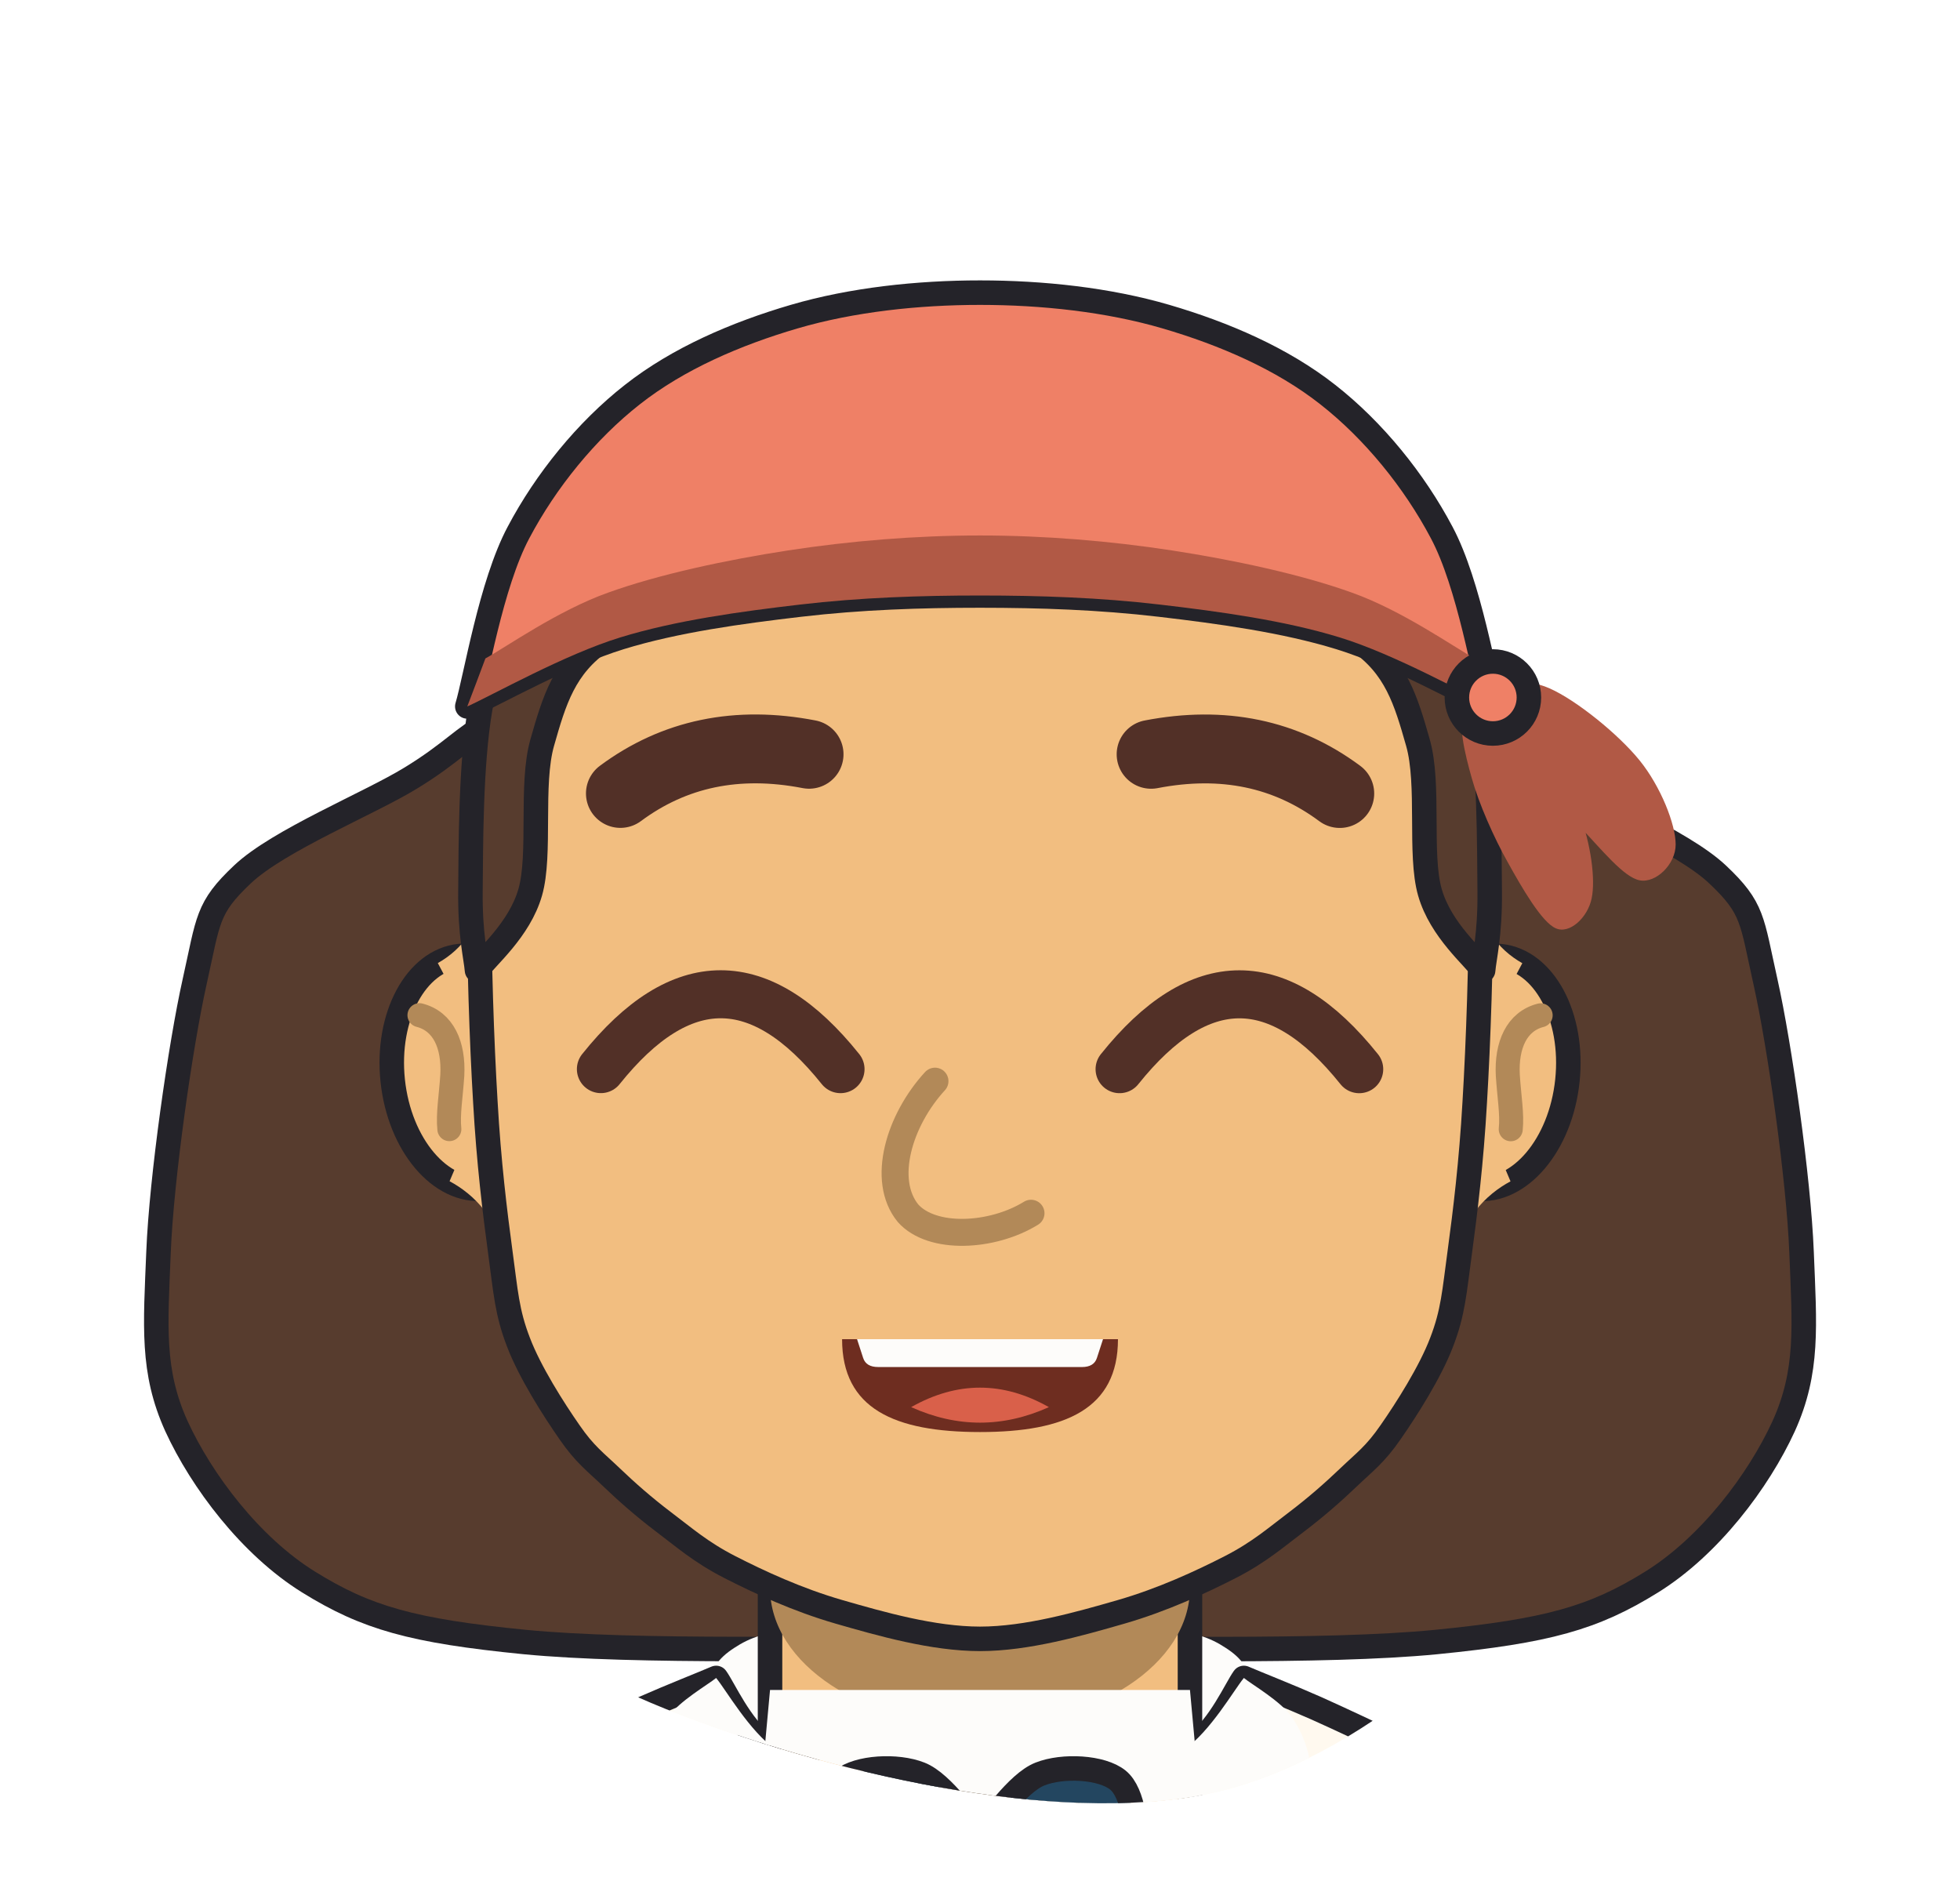
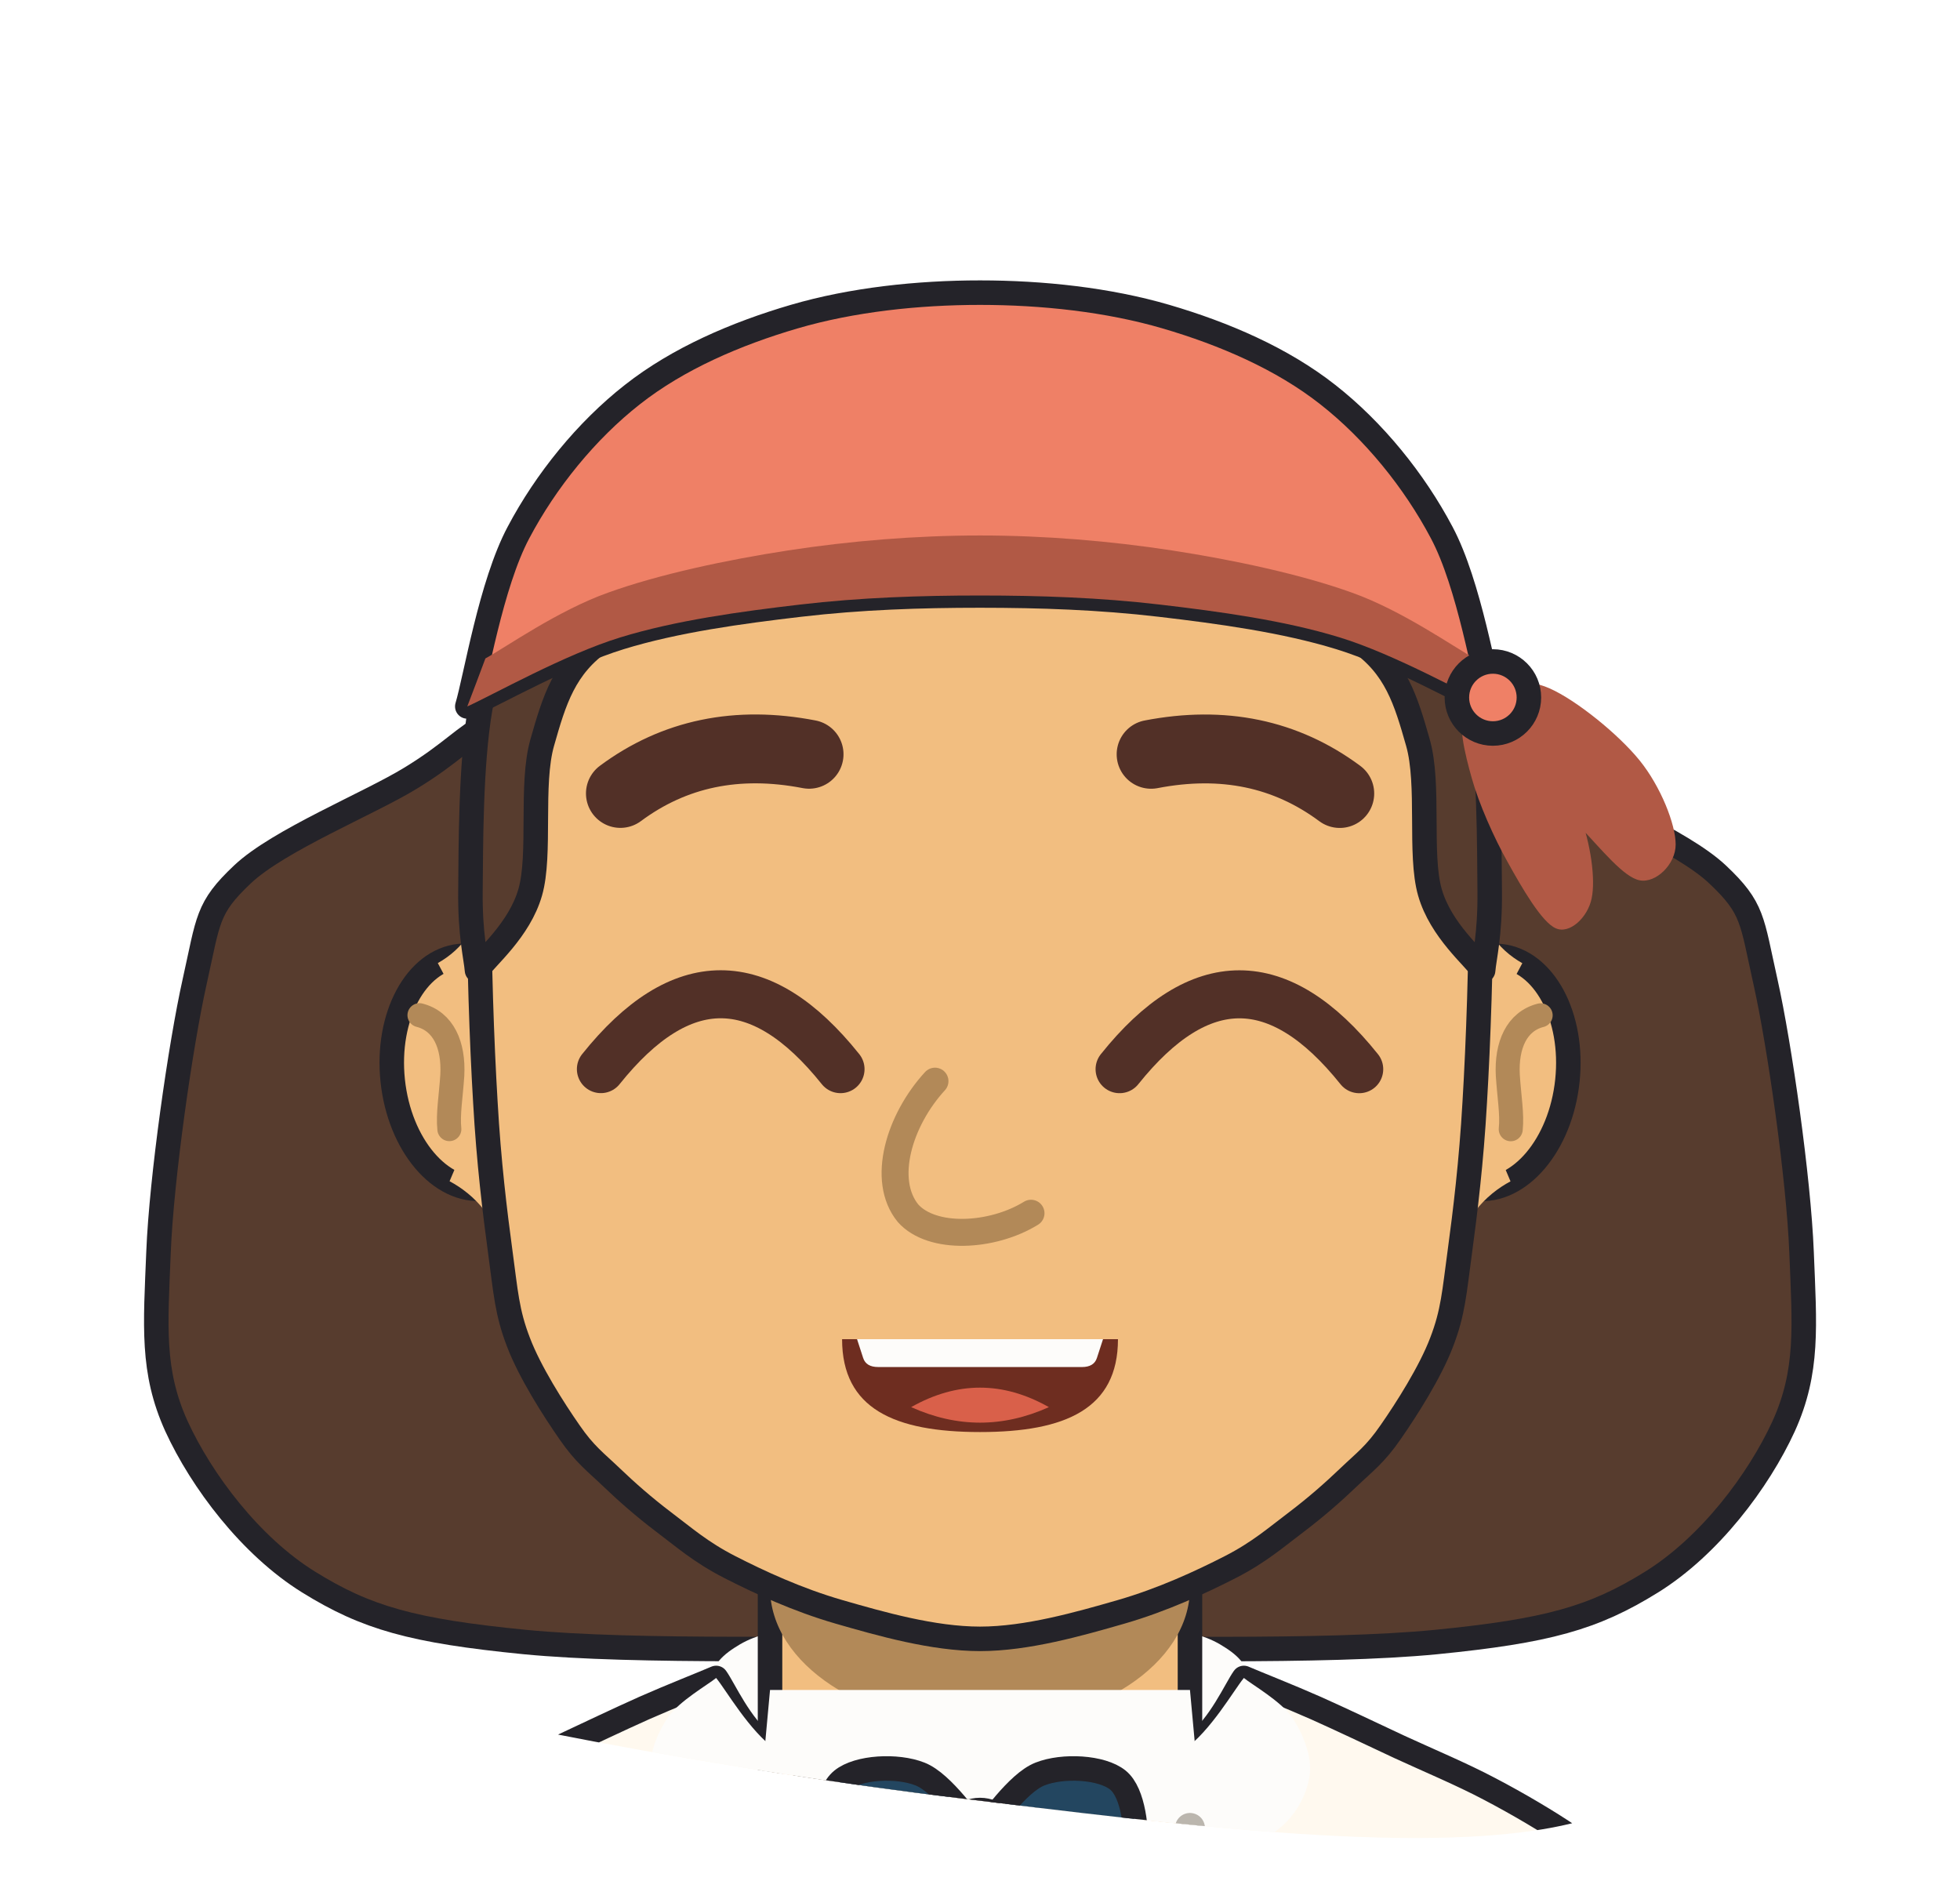
<svg xmlns="http://www.w3.org/2000/svg" viewBox="0 0 320 310" width="320" height="310">
  <defs>
    <clipPath id="cd21b">
      <rect x="-4000" y="-4000" width="9000" height="9000" />
    </clipPath>
    <clipPath id="cd21cr">
-       <path d="M828.02 629.68C820.45 676.65 807.40 735.10 769.56 780.51C731.73 825.91 668.84 888.02 600.99 902.11C532.88 916.20 432.67 892.98 361.43 864.79C290.46 836.35 214.78 779.72 174.07 732.49C133.36 685.52 113.01 625.50 117.71 581.92C122.40 538.34 158.15 500.50 201.99 471.28C245.83 441.79 312.64 414.39 380.48 405.78C448.33 396.91 536.27 402.91 608.82 418.57C681.36 433.96 778.96 463.97 815.49 499.20C852.02 534.43 835.58 582.97 828.02 629.68Z" />
+       <path d="M892.96 645.18C885.15 697.16 881.65 760.19 860.37 804.90C838.82 849.88 825.63 898.09 763.95 914.52C702.27 930.95 585.65 915.59 490.03 904.01C394.15 892.43 257.87 868.46 189.73 845.84C121.58 823.21 102.19 809.48 81.45 768.27C60.45 726.79 61.52 650.57 65.02 597.78C68.53 544.99 74.99 485.20 102.19 451.53C129.66 418.13 161.98 408.17 228.24 396.32C294.77 384.47 409.77 374.50 500.54 380.69C591.30 386.89 704.96 415.17 772.84 434.02C840.44 452.88 886.76 459.34 906.70 494.62C926.90 529.91 900.77 593.47 892.96 645.18Z" />
      <path d="M-473.50 -700.97L1473.50 -700.97L1473.50 664.63L-473.50 664.63Z" />
    </clipPath>
    <clipPath id="cd21s">
      <path d="M500 905.2C508.8 904.1 537.1 902.8 552.9 898.6C568.8 894.4 584.7 888 595.3 880.1C605.9 872.1 613 855.8 616.5 850.9C621.8 853.2 636.8 859.1 648.3 864.2C659.7 869.3 672.5 875.4 685.3 881.4C698.1 887.3 712.5 893.3 725 899.9C737.6 906.5 750.8 914.3 760.8 921.1C770.7 927.9 778 934.3 784.6 941C791.2 947.6 795.8 954.2 800.5 960.8C805.1 967.4 808.6 974.1 812.4 980.7C816.1 987.2 821.2 996.8 823 1000L177 1000C178.8 996.8 183.9 987.2 187.6 980.7C191.4 974.1 194.9 967.4 199.5 960.8C204.2 954.2 208.8 947.6 215.4 941C222 934.3 229.3 927.9 239.2 921.1C249.2 914.3 262.4 906.5 275 899.9C287.5 893.3 301.9 887.3 314.7 881.4C327.5 875.4 340.3 869.3 351.7 864.2C363.2 859.1 378.2 853.2 383.5 850.9C387 855.8 394.1 872.1 404.7 880.1C415.3 888 431.2 894.4 447.1 898.6C462.9 902.8 491.2 904.1 500 905.2Z" fill="#FFF9EF" stroke="#242329" stroke-width="10.82" stroke-linejoin="round" stroke-linecap="round" transform="translate(500 1014) scale(0.86) translate(-500 -1000)" />
      <path d="M407.3 856.2L592.7 856.2L605.9 1000L394.1 1000Z" fill="#FDFCFA" transform="translate(500 1014) scale(0.86) translate(-500 -1000)" />
      <path d="M494.7 907.9C488.1 906.8 469.1 905.4 455 901.2C440.9 897.1 421.9 891.1 410 882.7C398.1 874.3 387.9 856.2 383.5 850.9C380 853.8 367.2 861.1 362.3 868.2C357.5 875.2 353.5 885.1 354.4 893.3C355.3 901.5 360.1 911 367.6 917.1C375.1 923.3 386.2 928.2 399.4 930.4C412.6 932.6 433.4 932.1 447.1 930.4C460.7 928.6 473.5 923.5 481.5 919.8C489.4 916 492.5 909.9 494.7 907.9ZM505.3 907.9C511.9 906.8 530.9 905.4 545 901.2C559.1 897.1 578.1 891.1 590 882.7C601.9 874.3 612.1 856.2 616.5 850.9C620 853.8 632.8 861.1 637.7 868.2C642.5 875.2 646.5 885.1 645.6 893.3C644.7 901.5 639.9 911 632.4 917.1C624.9 923.3 613.8 928.2 600.6 930.4C587.4 932.6 566.6 932.1 552.9 930.4C539.3 928.6 526.5 923.5 518.5 919.8C510.6 916 507.5 909.9 505.3 907.9Z" fill="#FDFCFA" transform="translate(500 1014) scale(0.86) translate(-500 -1000)" />
      <path d="M407.3 917.1L394.1 993.4M592.7 917.1L605.9 993.4" fill="none" stroke="#BBB6AE" stroke-width="13.2" stroke-linecap="round" stroke-linejoin="round" transform="translate(500 1014) scale(0.86) translate(-500 -1000)" />
      <path d="M494.7 927.7L478.8 986M505.3 927.7L521.2 986" fill="none" stroke="#242329" stroke-width="20.55" stroke-linecap="round" stroke-linejoin="round" transform="translate(500 1014) scale(0.86) translate(-500 -1000)" />
      <path d="M494.7 927.7L478.8 986M505.3 927.7L521.2 986" fill="none" stroke="#234660" stroke-width="11.9" stroke-linecap="round" stroke-linejoin="round" transform="translate(500 1014) scale(0.86) translate(-500 -1000)" />
      <path d="M500 919.8C495.6 915.4 483.7 897.3 473.5 893.3C463.4 889.3 446.2 890.2 439.1 896C432.1 901.7 430.7 918.5 431.2 927.7C431.6 937 434.7 948 441.8 951.5C448.8 955.1 463.8 954.2 473.5 948.9C483.2 943.6 495.6 924.6 500 919.8ZM500 919.8C504.4 915.4 516.3 897.3 526.5 893.3C536.6 889.3 553.8 890.2 560.9 896C567.9 901.7 569.3 918.5 568.8 927.7C568.4 937 565.3 948 558.2 951.5C551.2 955.1 536.2 954.2 526.5 948.9C516.8 943.6 504.4 924.6 500 919.8Z" fill="#234660" stroke="#242329" stroke-width="10.82" stroke-linejoin="round" stroke-linecap="round" transform="translate(500 1014) scale(0.86) translate(-500 -1000)" />
    </clipPath>
    <clipPath id="cd21eL">
      <ellipse cx="385.5" cy="569" rx="59.6" ry="60.9" />
    </clipPath>
    <clipPath id="cd21eR">
      <ellipse cx="614.5" cy="569" rx="59.6" ry="60.9" />
    </clipPath>
    <filter id="cd21bl" x="-60%" y="-90%" width="220%" height="280%">
      <feGaussianBlur stdDeviation="15" />
    </filter>
    <clipPath id="cd21eo">
      <path d="M-1000 -1000H2000V2000H-1000Z" />
    </clipPath>
    <clipPath id="cd21ck">
      <ellipse cx="385.5" cy="561.1" rx="66.5" ry="65.2" />
      <ellipse cx="385.5" cy="569" rx="62.6" ry="63.9" />
      <ellipse cx="614.5" cy="561.1" rx="66.5" ry="65.2" />
      <ellipse cx="614.5" cy="569" rx="62.6" ry="63.9" />
    </clipPath>
  </defs>
  <g transform="translate(-55 -107) scale(0.43)">
    <g clip-path="url(#cd21b)">
      <g transform="translate(500 1014) scale(0.86) translate(-500 -1000)">
        <g transform="matrix(1 0.0001 -0.0001 1 0.08335 0.01754)">
          <path fill="#573C2E" data-o="f" d="M688 422.1C692.8 423.4 706.5 424.7 717.1 430C727.7 435.3 733.4 442.8 751.5 453.8C769.6 464.9 809.7 481.2 825.6 496.2C841.5 511.2 840.6 516.1 846.8 543.8C853 571.6 861.4 630.3 862.7 663C864 695.6 865.8 715.5 854.8 739.8C843.7 764 822.1 792.7 796.5 808.6C770.9 824.5 750.6 830.2 701.2 835.1C651.8 839.9 567.1 837.7 500 837.7C432.9 837.7 348.2 839.9 298.8 835.1C249.4 830.2 229.1 824.5 203.5 808.6C177.9 792.7 156.3 764 145.2 739.8C134.2 715.5 136 695.6 137.3 663C138.6 630.3 147 571.6 153.2 543.8C159.4 516.1 158.5 511.2 174.4 496.2C190.3 481.2 230.4 464.9 248.5 453.8C266.6 442.8 272.3 435.3 282.9 430C293.5 424.7 307.2 423.4 312 422.1C374.7 422.1 625.3 422.1 688 422.1Z" stroke="#242329" stroke-width="10.82" stroke-linejoin="round" stroke-linecap="round" />
        </g>
        <g clip-path="url(#cd21cr)">
          <g transform="translate(0 0.06)">
            <path d="M500 824.5C525.6 824.5 558.7 826.2 576.8 828.4C594.9 830.7 601.5 833.1 608.5 837.7C615.6 842.3 619.6 847.4 619.1 856.2C618.7 865.1 625.8 880.5 605.9 890.7C586 900.8 535.3 917.1 500 917.1C464.7 917.1 414 900.8 394.1 890.7C374.2 880.5 381.3 865.1 380.9 856.2C380.4 847.4 384.4 842.3 391.5 837.7C398.5 833.1 405.1 830.7 423.2 828.4C441.3 826.2 474.4 824.5 500 824.5Z" fill="#FDFCFA" />
          </g>
        </g>
        <g clip-path="url(#cd21cr)">
          <g transform="translate(0 0.06)">
            <path d="M407.3 768.9L407.3 935.7Q407.3 967.4 439.1 967.4L560.9 967.4Q592.7 967.4 592.7 935.7L592.7 768.9Z" fill="#F2BE80" stroke="#242329" stroke-width="10.82" stroke-linejoin="round" stroke-linecap="round" />
            <ellipse cx="500" cy="811.2" rx="92.7" ry="60.9" fill="#B28958" />
          </g>
        </g>
        <g transform="matrix(1 0.0001 -0.0001 1 0.08335 0.01754)">
          <ellipse cx="275.6" cy="583.6" rx="35.1" ry="51.6" transform="rotate(-6 275.6 583.6)" fill="#F2BE80" stroke="#242329" stroke-width="10.82" stroke-linejoin="round" stroke-linecap="round" />
          <ellipse cx="724.4" cy="583.6" rx="35.1" ry="51.6" transform="rotate(6 724.4 583.6)" fill="#F2BE80" stroke="#242329" stroke-width="10.82" stroke-linejoin="round" stroke-linecap="round" />
          <path d="M281.3 496.1C281.3 518.4 271 529.5 260.6 535.4L286.2 583.6ZM718.7 496.1C718.7 518.4 729 529.5 739.4 535.4L713.8 583.6ZM291.8 671C288.8 648.8 276.3 637.3 265.8 631.7L286.2 583.6ZM708.2 671C711.2 648.8 723.7 637.3 734.2 631.7L713.8 583.6Z" fill="#F2BE80" />
          <path d="M252.5 558.4C263.1 561.1 267.7 571.6 267 584.9C266.4 594.2 265 602.1 265.7 608.7M747.5 558.4C736.9 561.1 732.3 571.6 733 584.9C733.6 594.2 735 602.1 734.3 608.7" fill="none" stroke="#B28958" stroke-width="10.6" stroke-linecap="round" stroke-linejoin="round" />
        </g>
        <g transform="matrix(1 0.0001 -0.0001 1 0.08335 0.01754)">
          <path d="M500 255.3C526.5 255.3 554.7 258.6 579.4 265.9C604.1 273.2 628.8 284 648.3 299C667.7 314 684.4 334.9 695.9 355.9C707.4 376.8 712.9 400 717.1 424.7C721.3 449.4 720.8 475.5 721.1 504.1C721.3 532.8 720 570.3 718.4 596.8C716.9 623.3 714.2 645.3 711.8 663C709.4 680.6 708.9 689.5 703.8 702.7C698.8 715.9 688.2 732.5 681.3 742.4C674.5 752.3 669.8 755.6 662.8 762.3C655.9 768.9 648.4 775.5 639.7 782.1C630.9 788.7 623.4 795.4 610.5 802C597.6 808.6 580.6 816.5 562.2 821.8C543.8 827.1 520.7 833.7 500 833.7C479.3 833.7 456.2 827.1 437.8 821.8C419.4 816.5 402.4 808.6 389.5 802C376.6 795.4 369.1 788.7 360.3 782.1C351.6 775.5 344.1 768.9 337.2 762.3C330.2 755.6 325.5 752.3 318.7 742.4C311.8 732.5 301.2 715.9 296.2 702.7C291.1 689.5 290.6 680.6 288.2 663C285.8 645.3 283.1 623.3 281.6 596.8C280 570.3 278.7 532.8 278.9 504.1C279.2 475.5 278.7 449.4 282.9 424.7C287.1 400 292.6 376.8 304.1 355.9C315.6 334.9 332.3 314 351.7 299C371.2 284 395.9 273.2 420.6 265.9C445.3 258.6 473.5 255.3 500 255.3Z" fill="#F2BE80" data-sk="1" stroke="#242329" stroke-width="10.82" stroke-linejoin="round" stroke-linecap="round" />
        </g>
        <g clip-path="url(#cd21cr)">
          <g transform="translate(0 0.13)">
            <path d="M500 905.2C508.8 904.1 537.1 902.8 552.9 898.6C568.8 894.4 584.7 888 595.3 880.1C605.9 872.1 613 855.8 616.5 850.9C621.8 853.2 636.8 859.1 648.3 864.2C659.7 869.3 672.5 875.4 685.3 881.4C698.1 887.3 712.5 893.3 725 899.9C737.6 906.5 750.8 914.3 760.8 921.1C770.7 927.9 778 934.3 784.6 941C791.2 947.6 795.8 954.2 800.5 960.8C805.1 967.4 808.6 974.1 812.4 980.7C816.1 987.2 821.2 996.8 823 1000L177 1000C178.8 996.8 183.9 987.2 187.6 980.7C191.4 974.1 194.9 967.4 199.5 960.8C204.2 954.2 208.8 947.6 215.4 941C222 934.3 229.3 927.9 239.2 921.1C249.2 914.3 262.4 906.5 275 899.9C287.5 893.3 301.9 887.3 314.7 881.4C327.5 875.4 340.3 869.3 351.7 864.2C363.2 859.1 378.2 853.2 383.5 850.9C387 855.8 394.1 872.1 404.7 880.1C415.3 888 431.2 894.4 447.1 898.6C462.9 902.8 491.2 904.1 500 905.2Z" fill="#FFF9EF" stroke="#242329" stroke-width="10.82" stroke-linejoin="round" stroke-linecap="round" />
            <path d="M407.3 856.2L592.7 856.2L605.9 1000L394.1 1000Z" fill="#FDFCFA" />
            <path d="M494.7 907.9C488.1 906.8 469.1 905.4 455 901.2C440.9 897.1 421.9 891.1 410 882.7C398.1 874.3 387.9 856.2 383.5 850.9C380 853.8 367.2 861.1 362.3 868.2C357.5 875.2 353.5 885.1 354.4 893.3C355.3 901.5 360.1 911 367.6 917.1C375.1 923.3 386.2 928.2 399.4 930.4C412.6 932.6 433.4 932.1 447.1 930.4C460.7 928.6 473.5 923.5 481.5 919.8C489.4 916 492.5 909.9 494.7 907.9ZM505.3 907.9C511.9 906.8 530.9 905.4 545 901.2C559.1 897.1 578.1 891.1 590 882.7C601.9 874.3 612.1 856.2 616.5 850.9C620 853.8 632.8 861.1 637.7 868.2C642.5 875.2 646.5 885.1 645.6 893.3C644.7 901.5 639.9 911 632.4 917.1C624.9 923.3 613.8 928.2 600.6 930.4C587.4 932.6 566.6 932.1 552.9 930.4C539.3 928.6 526.5 923.5 518.5 919.8C510.6 916 507.5 909.9 505.3 907.9Z" fill="#FDFCFA" />
            <path d="M407.3 917.1L394.1 993.4M592.7 917.1L605.9 993.4" fill="none" stroke="#BBB6AE" stroke-width="13.2" stroke-linecap="round" stroke-linejoin="round" />
            <path d="M494.7 927.7L478.8 986M505.3 927.7L521.2 986" fill="none" stroke="#242329" stroke-width="20.55" stroke-linecap="round" stroke-linejoin="round" />
            <path d="M494.7 927.7L478.8 986M505.3 927.7L521.2 986" fill="none" stroke="#234660" stroke-width="11.9" stroke-linecap="round" stroke-linejoin="round" />
            <path d="M500 919.8C495.6 915.4 483.7 897.3 473.5 893.3C463.4 889.3 446.2 890.2 439.1 896C432.1 901.7 430.7 918.5 431.2 927.7C431.6 937 434.7 948 441.8 951.5C448.8 955.1 463.8 954.2 473.5 948.9C483.2 943.6 495.6 924.6 500 919.8ZM500 919.8C504.4 915.4 516.3 897.3 526.5 893.3C536.6 889.3 553.8 890.2 560.9 896C567.9 901.7 569.3 918.5 568.8 927.7C568.4 937 565.3 948 558.2 951.5C551.2 955.1 536.2 954.2 526.5 948.9C516.8 943.6 504.4 924.6 500 919.8Z" fill="#234660" stroke="#242329" stroke-width="10.82" stroke-linejoin="round" stroke-linecap="round" />
            <circle cx="500" cy="922.4" r="13.2" fill="#234660" stroke="#242329" stroke-width="10.82" stroke-linejoin="round" stroke-linecap="round" />
          </g>
        </g>
        <g transform="matrix(1 0.0001 -0.0001 1 0.08335 0.01754)">
          <path fill="#573C2E" data-o="f" d="M722.1 538.6C718.1 532.8 703.4 520.9 698.6 504.1C693.8 487.4 698.6 456.5 693.3 438C688 419.4 683.6 404.4 666.8 392.9C650 381.5 620.5 374 592.7 369.1C564.9 364.3 530.9 363.8 500 363.8C469.1 363.8 435.1 364.3 407.3 369.1C379.5 374 350 381.5 333.2 392.9C316.4 404.4 312 419.4 306.7 438C301.4 456.5 306.2 487.4 301.4 504.1C296.6 520.9 281.9 532.8 277.9 538.6C277.4 532.7 274.8 522.9 275 503.7C275.2 484.4 275 448 279.3 423C283.7 397.9 289.4 374.5 301.1 353.2C312.8 332 329.9 310.8 349.6 295.6C369.3 280.4 394.4 269.5 419.4 262.1C444.5 254.7 473.1 251.3 500 251.3C526.9 251.3 555.5 254.7 580.6 262.1C605.6 269.5 630.7 280.4 650.4 295.6C670.1 310.8 687.2 332 698.9 353.2C710.6 374.5 716.3 397.9 720.7 423C725 448 724.8 484.4 725 503.7C725.2 522.9 722.6 532.7 722.1 538.6Z" stroke="#242329" stroke-width="10.82" stroke-linejoin="round" stroke-linecap="round" />
        </g>
        <g transform="matrix(1 0.0001 -0.0001 1 0.08335 0.01754)">
          <g filter="url(#cd21bl)">
            <ellipse cx="330.6" cy="668.3" rx="35.7" ry="19.9" fill="#EE9865" opacity="0.000" transform="matrix(0.4 0 0 0.4 198.36 400.98)" />
          </g>
          <g filter="url(#cd21bl)">
            <ellipse cx="669.4" cy="668.3" rx="35.7" ry="19.9" fill="#EE9865" opacity="0.000" transform="matrix(0.4 0 0 0.4 401.64 400.98)" />
          </g>
        </g>
        <g transform="matrix(1 0.0001 -0.0001 1 0.08335 0.01754)">
          <g clip-path="url(#cd21eo)" display="none">
            <g>
              <ellipse cx="385.5" cy="561.1" rx="63.5" ry="62.2" fill="#523027" />
              <ellipse cx="385.5" cy="569" rx="59.6" ry="60.9" fill="#FDFCFA" />
              <g clip-path="url(#cd21eL)">
                <g transform="translate(0.00 0.00)">
                  <ellipse cx="397.4" cy="573.6" rx="38.4" ry="44.3" fill="#050404" />
                  <circle cx="381.5" cy="552.5" r="11.3" fill="#FDFCFA" />
                  <circle cx="416.6" cy="590.8" r="5.8" fill="#FDFCFA" />
                </g>
              </g>
            </g>
            <g>
              <ellipse cx="614.5" cy="561.1" rx="63.5" ry="62.2" fill="#523027" />
              <ellipse cx="614.5" cy="569" rx="59.6" ry="60.9" fill="#FDFCFA" />
              <g clip-path="url(#cd21eR)">
                <g transform="translate(0.00 0.00)">
                  <ellipse cx="602.6" cy="573.6" rx="38.4" ry="44.3" fill="#050404" />
                  <circle cx="586.7" cy="552.5" r="11.3" fill="#FDFCFA" />
                  <circle cx="621.8" cy="590.8" r="5.8" fill="#FDFCFA" />
                </g>
              </g>
            </g>
          </g>
          <g clip-path="url(#cd21ck)">
            <g>
              <path d="M312.7 618C312.7 669.6 458.3 669.6 458.3 618Q385.5 596.8 312.7 618ZM541.7 618C541.7 669.6 687.3 669.6 687.3 618Q614.5 596.8 541.7 618Z" fill="#F2BE80" display="none" />
            </g>
          </g>
          <path fill="none" stroke="#523027" stroke-linecap="round" stroke-linejoin="round" display="inline" d="M332.6 582.2Q385.5 516.1 438.4 582.2M561.6 582.2Q614.5 516.1 667.4 582.2" stroke-width="21.2" />
          <path fill="none" stroke="#523027" stroke-width="30.4" stroke-linecap="round" stroke-linejoin="round" d="M341.2 460.5Q376.9 434.0 424.5 443.2M658.8 460.5Q623.1 434.0 575.5 443.2" transform="translate(0 0.00)" />
          <g>
            <path d="M480.1 587.5C464.3 604.7 456.3 631.2 468.2 645.8C478.8 657.7 505.3 656.4 522.5 645.8" fill="none" stroke="#B28958" stroke-width="11.9" stroke-linecap="round" stroke-linejoin="round" />
          </g>
          <path fill="#6E2D20" stroke="#6E2D20" stroke-linejoin="round" stroke-linecap="round" d="M439.1 701.4C459.4 701.4 479.7 701.4 500.0 701.4C520.3 701.4 540.6 701.4 560.9 701.4C560.9 732.1 537.8 742.4 500.0 742.4C462.2 742.4 439.1 732.1 439.1 701.4Z" stroke-width="0.01" />
          <path fill="#FDFCFA" display="inline" d="M445.7 701.4L554.3 701.4L551.6 709.7Q550.3 713.7 545.0 713.7L455.0 713.7Q449.7 713.7 448.4 709.7Z" transform="matrix(1 0 0 1 0 0)" />
          <g>
            <path d="M469.6 731.4Q500 714.2 530.4 731.4Q500 745.1 469.6 731.4Z" fill="#D9604A" display="inline" transform="matrix(1 0 0 1 0 0)" />
          </g>
        </g>
        <g transform="matrix(1 0.0001 -0.0001 1 0.08335 0.01754)">
          <path d="M719.7 414.1C722.8 410.2 739.6 408.8 751.5 414.1C763.4 419.4 781.9 434.4 791.2 445.9C800.5 457.4 807.1 474.1 807.1 483C807.1 491.8 798.3 500.2 791.2 498.8C784.2 497.5 774.4 485.2 764.7 475C755 464.9 740.5 448.1 733 438C725.5 427.8 716.6 418.1 719.7 414.1ZM714.4 424.7C718.4 420.7 732.5 422.5 740.9 430C749.3 437.5 759.9 456.9 764.7 469.7C769.6 482.5 771.8 498.4 770 506.8C768.3 515.2 760.3 522.7 754.2 520C748 517.4 739.1 501.9 733 490.9C726.8 479.9 720.2 464.9 717.1 453.8C714 442.8 710.5 428.7 714.4 424.7Z" fill="#B15945" />
          <path d="M726.4 422.1C715.1 417 683.3 399.1 658.8 391.6C634.4 384.1 605.9 380.2 579.4 377.1C552.9 374 526.5 373.1 500 373.1C473.5 373.1 447.1 374 420.6 377.1C394.1 380.2 365.6 384.1 341.2 391.6C316.7 399.1 284.9 417 273.6 422.1C277.4 409.3 284 368.2 296.2 345.3C308.3 322.4 326.2 300.3 346.5 284.4C366.7 268.5 392.3 257.5 417.9 250C443.5 242.5 472.6 239.4 500 239.4C527.4 239.4 556.5 242.5 582.1 250C607.7 257.5 633.3 268.5 653.5 284.4C673.8 300.3 691.7 322.4 703.8 345.3C716 368.2 722.6 409.3 726.4 422.1Z" fill="#EF8066" stroke="#242329" stroke-width="10.82" stroke-linejoin="round" stroke-linecap="round" />
          <path d="M718.4 400.9C719.7 404.4 725 418.5 726.4 422.1C715.1 417 683.3 399.1 658.8 391.6C634.4 384.1 605.9 380.2 579.4 377.1C552.9 374 526.5 373.1 500 373.1C473.5 373.1 447.1 374 420.6 377.1C394.1 380.2 365.6 384.1 341.2 391.6C316.7 399.1 284.9 417 273.6 422.1C275 418.5 280.3 404.4 281.6 400.9C290.6 396 313.6 379.7 335.9 371.8C358.1 363.8 387.9 357.4 415.3 353.2C442.6 349 471.8 346.6 500 346.6C528.2 346.6 557.4 349 584.7 353.2C612.1 357.4 641.9 363.8 664.1 371.8C686.4 379.7 709.4 396 718.4 400.9Z" fill="#B15945" />
          <circle cx="726.4" cy="418.1" r="15.9" fill="#EF8066" stroke="#242329" stroke-width="10.82" stroke-linejoin="round" stroke-linecap="round" />
        </g>
      </g>
    </g>
    <g clip-path="url(#cd21b)">
      <g transform="translate(0 0.00)" />
    </g>
  </g>
</svg>
